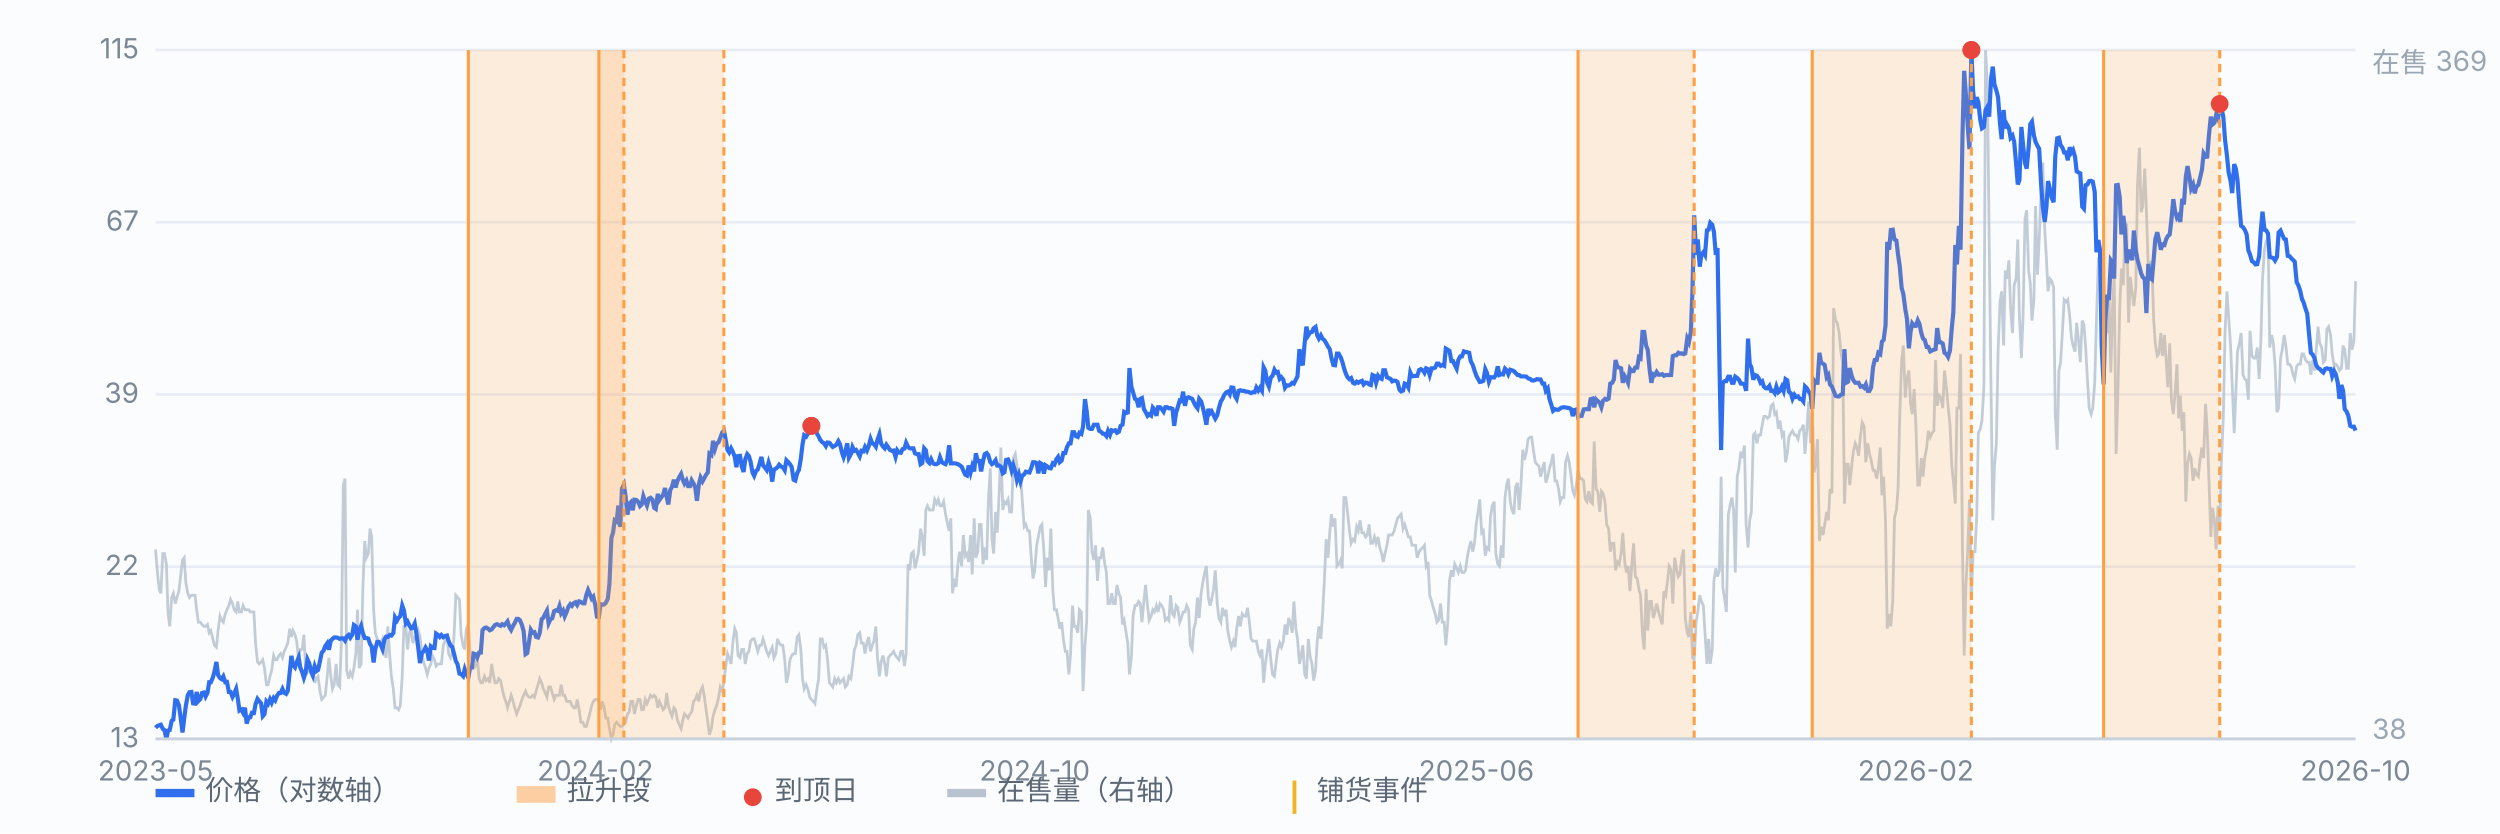
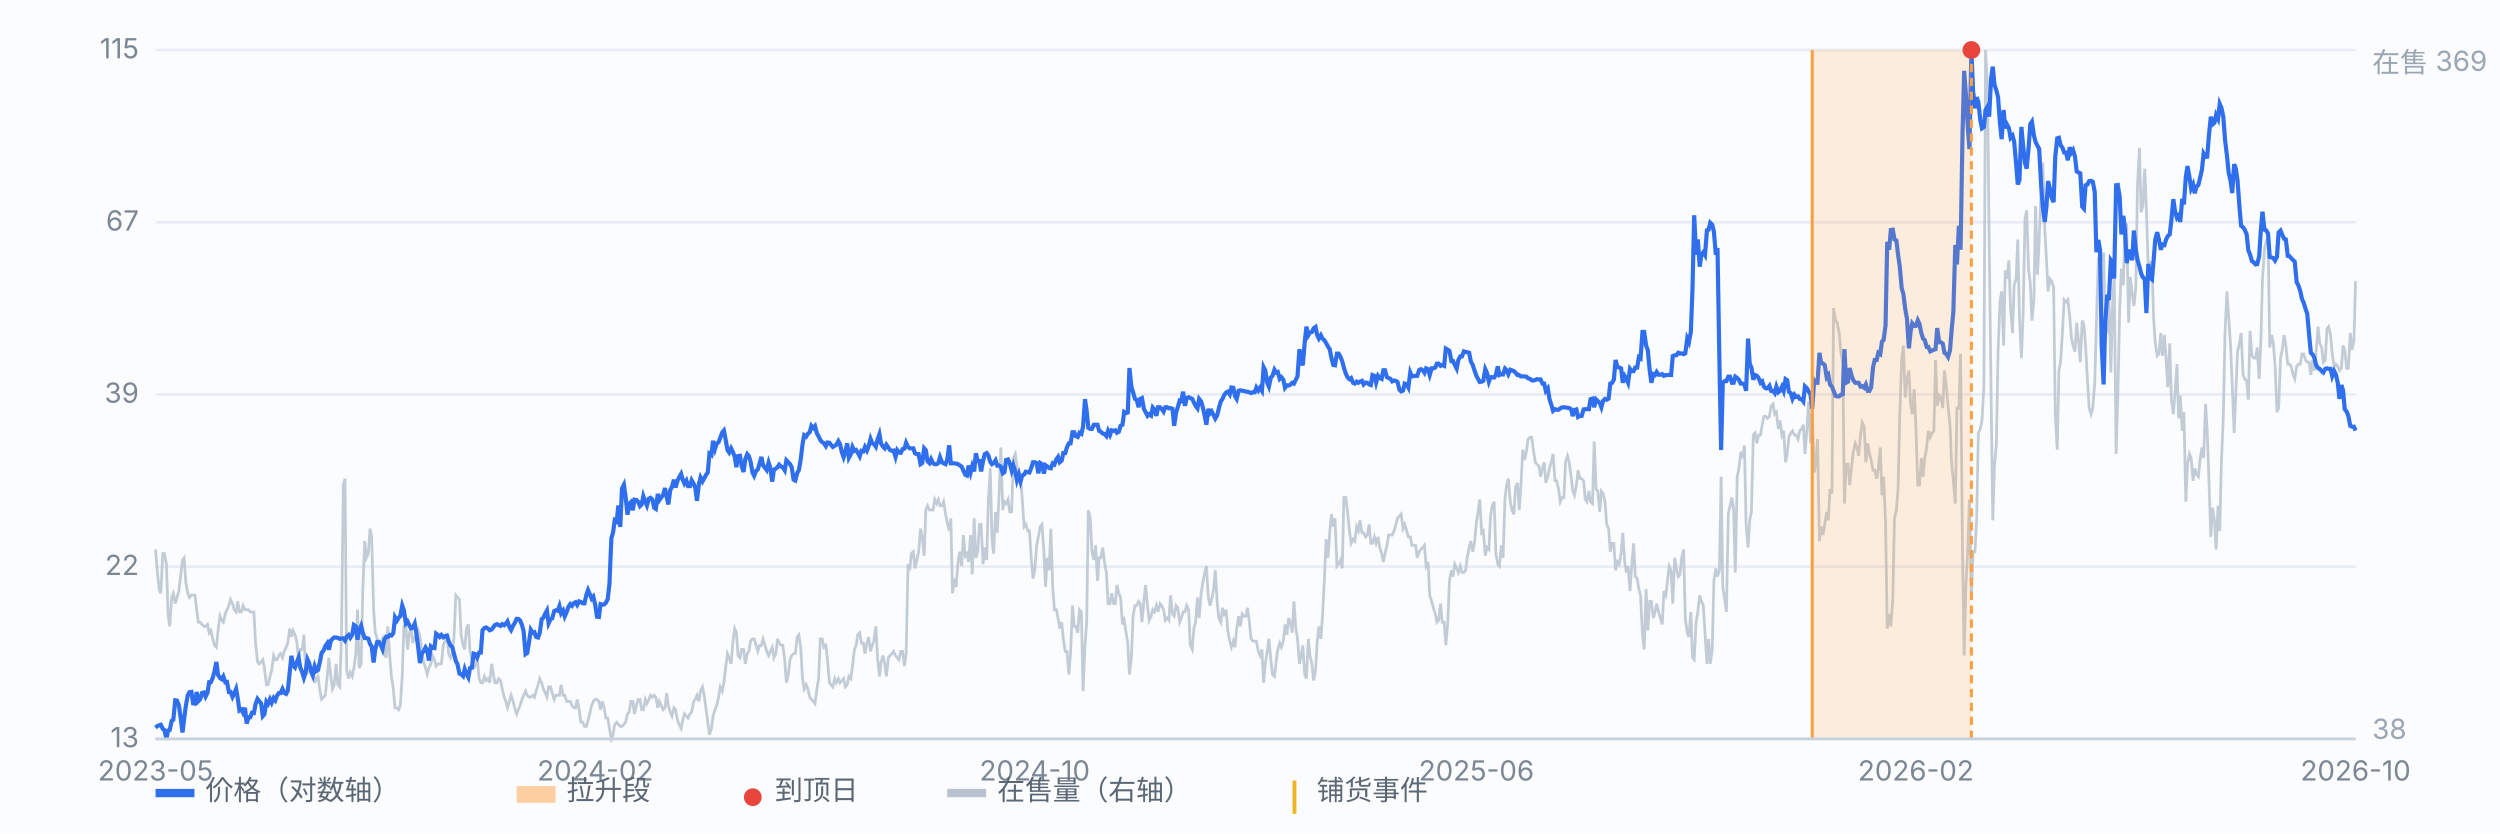
<svg xmlns="http://www.w3.org/2000/svg" viewBox="0 0 900 300" preserveAspectRatio="xMidYMid meet" style="width:100%;max-width:900px;height:auto;display:block" font-family="-apple-system,Segoe UI,Microsoft YaHei,sans-serif" font-size="10">
  <rect x="0" y="0" width="900" height="300" fill="#fbfcfe" />
  <line x1="56" y1="266.0" x2="848" y2="266.0" stroke="#e8edf5" stroke-width="1" />
  <text x="50" y="269.0" text-anchor="end" fill="#7b8794">13</text>
  <line x1="56" y1="204.0" x2="848" y2="204.0" stroke="#e8edf5" stroke-width="1" />
  <text x="50" y="207.0" text-anchor="end" fill="#7b8794">22</text>
  <line x1="56" y1="142.0" x2="848" y2="142.0" stroke="#e8edf5" stroke-width="1" />
  <text x="50" y="145.0" text-anchor="end" fill="#7b8794">39</text>
  <line x1="56" y1="80.0" x2="848" y2="80.0" stroke="#e8edf5" stroke-width="1" />
  <text x="50" y="83.0" text-anchor="end" fill="#7b8794">67</text>
  <line x1="56" y1="18.0" x2="848" y2="18.0" stroke="#e8edf5" stroke-width="1" />
  <text x="50" y="21.0" text-anchor="end" fill="#7b8794">115</text>
  <path d="M56.0 197.8 L56.6 205.3 L57.3 212.1 L57.9 213.6 L58.6 199.3 L59.2 199.3 L59.9 203.1 L60.5 221.0 L61.1 225.5 L61.8 215.1 L62.4 213.6 L63.1 217.3 L63.7 215.1 L64.4 212.8 L65.0 207.6 L65.7 201.6 L66.3 200.8 L66.9 209.8 L67.6 213.6 L68.2 215.1 L68.9 214.3 L69.5 214.3 L70.2 214.3 L70.8 219.5 L71.4 224.0 L72.1 224.0 L72.7 224.8 L73.4 225.5 L74.0 225.5 L74.7 224.8 L75.3 227.8 L75.9 227.0 L76.6 230.0 L77.2 232.3 L77.9 233.0 L78.5 227.0 L79.2 221.8 L79.8 223.3 L80.4 224.0 L81.1 221.0 L81.7 219.5 L82.4 218.0 L83.0 215.8 L83.7 217.3 L84.3 219.5 L85.0 220.3 L85.6 216.5 L86.2 220.3 L86.9 220.3 L87.5 218.0 L88.2 219.5 L88.8 219.5 L89.5 219.5 L90.1 220.3 L90.7 220.3 L91.4 220.3 L92.0 231.5 L92.7 238.3 L93.3 239.0 L94.0 238.3 L94.6 237.5 L95.2 240.5 L95.9 246.5 L96.5 246.5 L97.2 243.5 L97.8 241.3 L98.5 236.0 L99.1 237.5 L99.7 237.5 L100.4 236.0 L101.0 235.3 L101.7 236.8 L102.3 234.5 L103.0 233.0 L103.6 231.5 L104.3 226.3 L104.9 229.3 L105.5 227.0 L106.2 228.5 L106.8 230.8 L107.5 237.5 L108.1 233.8 L108.8 233.8 L109.4 228.5 L110.0 240.5 L110.7 242.0 L111.3 240.5 L112.0 239.8 L112.6 239.8 L113.3 245.8 L113.9 244.3 L114.5 243.5 L115.2 248.8 L115.8 251.8 L116.5 251.0 L117.1 250.3 L117.8 243.5 L118.4 236.8 L119.1 243.5 L119.7 248.0 L120.3 246.5 L121.0 239.0 L121.6 246.5 L122.3 247.3 L122.9 230.8 L123.6 174.6 L124.2 172.3 L124.8 241.3 L125.5 244.3 L126.1 242.0 L126.8 243.5 L127.4 240.5 L128.1 235.3 L128.7 219.5 L129.3 240.5 L130.0 239.0 L130.6 212.8 L131.3 194.8 L131.9 200.8 L132.6 199.3 L133.2 190.3 L133.8 193.3 L134.5 219.5 L135.1 227.8 L135.8 230.0 L136.4 231.5 L137.1 231.5 L137.7 230.0 L138.4 234.5 L139.0 236.8 L139.6 225.5 L140.3 236.0 L140.9 243.5 L141.6 248.0 L142.2 254.8 L142.9 254.8 L143.5 255.5 L144.1 254.0 L144.8 243.5 L145.4 225.5 L146.1 225.5 L146.7 233.8 L147.4 227.8 L148.0 226.3 L148.6 231.5 L149.3 229.3 L149.9 229.3 L150.6 227.0 L151.2 229.3 L151.9 235.3 L152.5 238.3 L153.2 240.5 L153.8 242.8 L154.4 240.5 L155.1 239.0 L155.7 236.0 L156.4 237.5 L157.0 239.8 L157.7 239.0 L158.3 239.0 L158.9 239.0 L159.6 232.3 L160.2 230.8 L160.9 228.5 L161.5 235.3 L162.2 236.8 L162.8 235.3 L163.4 230.0 L164.1 214.3 L164.7 215.1 L165.4 215.8 L166.0 228.5 L166.7 232.3 L167.3 233.8 L167.9 226.3 L168.6 224.8 L169.2 234.5 L169.9 237.5 L170.5 240.5 L171.2 239.8 L171.8 236.8 L172.5 244.3 L173.1 245.8 L173.7 245.8 L174.4 243.5 L175.0 245.0 L175.7 244.3 L176.3 245.8 L177.0 239.0 L177.6 242.8 L178.2 245.8 L178.9 245.8 L179.5 244.3 L180.2 245.0 L180.8 248.0 L181.5 251.0 L182.1 252.5 L182.7 254.8 L183.4 252.5 L184.0 250.3 L184.7 252.5 L185.3 254.8 L186.0 257.0 L186.6 255.5 L187.2 254.0 L187.9 251.8 L188.5 250.3 L189.2 248.8 L189.8 250.3 L190.5 251.0 L191.1 251.0 L191.8 250.3 L192.4 251.0 L193.0 248.8 L193.7 246.5 L194.3 244.3 L195.0 245.8 L195.6 248.0 L196.3 249.5 L196.9 251.0 L197.5 247.3 L198.2 247.3 L198.8 249.5 L199.5 251.8 L200.1 250.3 L200.8 250.3 L201.4 250.3 L202.0 246.5 L202.7 250.3 L203.3 250.3 L204.0 252.5 L204.6 252.5 L205.3 252.5 L205.9 254.0 L206.6 254.8 L207.2 254.8 L207.8 251.8 L208.5 255.5 L209.1 260.0 L209.8 260.0 L210.4 261.5 L211.1 261.5 L211.7 259.3 L212.3 257.0 L213.0 254.0 L213.6 252.5 L214.3 251.8 L214.9 251.8 L215.6 252.5 L216.2 255.5 L216.8 252.5 L217.5 254.8 L218.1 258.5 L218.8 258.5 L219.4 262.3 L220.1 266.0 L220.7 264.5 L221.3 260.8 L222.0 260.0 L222.6 260.8 L223.3 261.5 L223.9 261.5 L224.6 260.8 L225.2 260.0 L225.9 257.0 L226.5 256.3 L227.1 252.5 L227.8 252.5 L228.4 257.0 L229.1 254.0 L229.7 251.8 L230.4 251.8 L231.0 255.5 L231.6 255.5 L232.3 251.8 L232.9 253.3 L233.6 251.8 L234.2 250.3 L234.9 251.0 L235.5 250.3 L236.1 251.0 L236.8 254.8 L237.4 252.5 L238.1 254.0 L238.7 255.5 L239.4 254.8 L240.0 249.5 L240.6 254.0 L241.3 256.3 L241.9 257.8 L242.6 254.8 L243.2 255.5 L243.9 259.3 L244.5 260.8 L245.2 262.3 L245.8 259.3 L246.4 257.0 L247.1 257.8 L247.7 258.5 L248.4 257.0 L249.0 256.3 L249.7 252.5 L250.3 251.8 L250.9 250.3 L251.6 252.5 L252.2 248.8 L252.9 247.3 L253.5 250.3 L254.2 255.5 L254.8 260.0 L255.4 264.5 L256.1 262.3 L256.7 257.8 L257.4 255.5 L258.0 254.0 L258.7 251.0 L259.3 247.3 L260.0 248.8 L260.6 245.8 L261.2 240.5 L261.9 235.3 L262.5 236.8 L263.2 239.0 L263.8 231.5 L264.5 226.3 L265.1 227.8 L265.7 236.0 L266.4 236.8 L267.0 233.8 L267.7 233.8 L268.3 239.0 L269.0 235.3 L269.6 234.5 L270.2 230.8 L270.9 230.0 L271.5 230.0 L272.2 232.3 L272.8 234.5 L273.5 232.3 L274.1 232.3 L274.7 230.0 L275.4 232.3 L276.0 234.5 L276.7 236.0 L277.3 234.5 L278.0 233.0 L278.6 236.8 L279.3 235.3 L279.9 230.0 L280.5 231.5 L281.2 232.3 L281.8 232.3 L282.5 237.5 L283.1 245.8 L283.8 242.8 L284.4 237.5 L285.0 236.0 L285.7 235.3 L286.3 235.3 L287.0 229.3 L287.6 228.5 L288.3 233.8 L288.9 244.3 L289.5 248.0 L290.2 246.5 L290.8 248.0 L291.5 251.0 L292.1 251.8 L292.8 252.5 L293.4 253.3 L294.1 248.0 L294.7 244.3 L295.3 230.0 L296.0 230.0 L296.6 233.0 L297.3 232.3 L297.9 237.5 L298.6 245.8 L299.2 246.5 L299.8 247.3 L300.5 244.3 L301.1 245.8 L301.8 244.3 L302.4 245.8 L303.1 245.0 L303.7 244.3 L304.3 247.3 L305.0 246.5 L305.6 243.5 L306.3 244.3 L306.9 239.8 L307.6 233.8 L308.2 232.3 L308.8 228.5 L309.5 227.8 L310.1 231.5 L310.8 231.5 L311.4 235.3 L312.1 231.5 L312.7 229.3 L313.4 234.5 L314.0 232.3 L314.6 230.8 L315.3 225.5 L315.9 236.8 L316.6 243.5 L317.2 238.3 L317.9 236.0 L318.5 239.0 L319.1 243.5 L319.8 236.8 L320.4 236.0 L321.1 235.3 L321.7 234.5 L322.4 236.0 L323.0 236.8 L323.6 237.5 L324.3 234.5 L324.9 234.5 L325.6 239.8 L326.2 235.3 L326.9 203.1 L327.5 205.3 L328.1 199.3 L328.8 198.6 L329.4 204.6 L330.1 201.6 L330.7 198.6 L331.4 190.3 L332.0 193.3 L332.7 200.1 L333.3 183.6 L333.9 182.1 L334.6 183.6 L335.2 183.6 L335.9 183.6 L336.5 179.8 L337.2 181.3 L337.8 179.8 L338.4 182.1 L339.1 182.1 L339.7 180.6 L340.4 185.1 L341.0 188.1 L341.7 191.1 L342.3 186.6 L342.9 213.6 L343.6 208.3 L344.2 211.3 L344.9 202.3 L345.5 198.6 L346.2 203.8 L346.8 192.6 L347.5 200.1 L348.1 199.3 L348.7 202.3 L349.4 192.6 L350.0 206.8 L350.7 186.6 L351.3 200.8 L352.0 198.6 L352.6 188.8 L353.2 188.8 L353.9 203.1 L354.5 197.1 L355.2 201.6 L355.8 180.6 L356.5 168.6 L357.1 194.1 L357.7 199.3 L358.4 184.3 L359.0 191.8 L359.7 177.6 L360.3 161.1 L361.0 183.6 L361.6 180.6 L362.2 181.3 L362.9 179.8 L363.5 184.3 L364.2 184.3 L364.8 164.9 L365.5 163.4 L366.1 167.8 L366.8 173.1 L367.4 170.8 L368.0 179.8 L368.7 189.6 L369.3 188.8 L370.0 191.1 L370.6 191.1 L371.3 201.6 L371.9 208.3 L372.5 205.3 L373.2 196.3 L373.8 193.3 L374.5 189.6 L375.1 188.8 L375.8 198.6 L376.4 211.3 L377.0 200.8 L377.7 205.3 L378.3 190.3 L379.0 212.1 L379.6 219.5 L380.3 219.5 L380.9 222.5 L381.5 226.3 L382.2 224.0 L382.8 230.0 L383.5 234.5 L384.1 234.5 L384.8 242.8 L385.4 235.3 L386.1 218.0 L386.7 225.5 L387.3 225.5 L388.0 227.8 L388.6 219.5 L389.3 220.3 L389.9 248.8 L390.6 232.3 L391.2 224.0 L391.8 183.6 L392.5 186.6 L393.1 198.6 L393.8 201.6 L394.4 196.3 L395.1 209.1 L395.7 200.8 L396.3 200.8 L397.0 197.1 L397.6 202.3 L398.3 206.1 L398.9 217.3 L399.6 217.3 L400.2 213.6 L400.9 217.3 L401.5 217.3 L402.1 210.6 L402.8 213.6 L403.4 215.1 L404.1 224.8 L404.7 223.3 L405.4 227.8 L406.0 231.5 L406.6 242.8 L407.3 236.8 L407.9 221.8 L408.6 218.0 L409.2 218.0 L409.9 216.5 L410.5 217.3 L411.1 224.0 L411.8 216.5 L412.4 210.6 L413.1 218.0 L413.7 223.3 L414.4 221.8 L415.0 219.5 L415.6 220.3 L416.3 218.0 L416.9 220.3 L417.6 217.3 L418.2 218.0 L418.9 219.5 L419.5 223.3 L420.2 222.5 L420.8 223.3 L421.4 214.3 L422.1 221.0 L422.7 221.8 L423.4 218.0 L424.0 218.8 L424.7 224.0 L425.3 222.5 L425.9 220.3 L426.6 220.3 L427.2 218.0 L427.9 219.5 L428.5 232.3 L429.2 233.8 L429.8 226.3 L430.4 224.0 L431.1 215.1 L431.7 222.5 L432.4 213.6 L433.0 209.8 L433.7 206.1 L434.3 203.8 L435.0 215.1 L435.6 218.0 L436.2 215.8 L436.9 212.1 L437.5 205.3 L438.2 217.3 L438.8 222.5 L439.5 224.0 L440.1 218.8 L440.7 221.8 L441.4 219.5 L442.0 227.0 L442.7 230.8 L443.3 233.0 L444.0 230.8 L444.6 233.0 L445.2 226.3 L445.9 221.8 L446.5 225.5 L447.2 221.0 L447.8 221.8 L448.5 221.8 L449.1 218.8 L449.7 223.3 L450.4 230.0 L451.0 230.8 L451.7 230.8 L452.3 230.8 L453.0 234.5 L453.6 236.0 L454.3 233.8 L454.9 245.8 L455.5 239.0 L456.2 234.5 L456.8 230.0 L457.5 237.5 L458.1 242.8 L458.8 243.5 L459.4 238.3 L460.0 233.8 L460.7 231.5 L461.3 233.0 L462.0 230.8 L462.6 224.8 L463.3 228.5 L463.9 222.5 L464.5 224.0 L465.2 227.8 L465.8 216.5 L466.5 226.3 L467.1 230.0 L467.8 239.0 L468.4 236.0 L469.0 232.3 L469.7 242.8 L470.3 244.3 L471.0 230.0 L471.6 236.0 L472.3 239.0 L472.9 245.0 L473.6 241.3 L474.2 230.8 L474.8 225.5 L475.5 230.0 L476.1 221.8 L476.8 208.3 L477.4 194.1 L478.1 200.8 L478.7 191.8 L479.3 185.1 L480.0 189.6 L480.6 186.6 L481.3 203.8 L481.9 203.1 L482.6 201.6 L483.2 204.6 L483.8 179.1 L484.5 179.1 L485.1 184.3 L485.8 191.1 L486.4 195.6 L487.1 194.1 L487.7 194.8 L488.4 189.6 L489.0 191.1 L489.6 187.3 L490.3 191.8 L490.9 191.8 L491.6 193.3 L492.2 192.6 L492.9 188.8 L493.5 195.6 L494.1 195.6 L494.8 193.3 L495.4 195.6 L496.1 193.3 L496.7 197.1 L497.4 199.3 L498.0 202.3 L498.6 199.3 L499.3 196.3 L499.9 192.6 L500.6 192.6 L501.2 192.6 L501.9 191.1 L502.5 188.8 L503.1 186.6 L503.8 185.8 L504.4 185.1 L505.1 190.3 L505.7 188.8 L506.4 191.1 L507.0 193.3 L507.7 193.3 L508.3 196.3 L508.9 196.3 L509.6 196.3 L510.2 200.8 L510.9 198.6 L511.5 197.8 L512.2 197.1 L512.8 196.3 L513.4 203.8 L514.1 202.3 L514.7 214.3 L515.4 216.5 L516.0 218.8 L516.7 221.0 L517.3 224.0 L517.9 223.3 L518.6 217.3 L519.2 224.0 L519.9 224.0 L520.5 232.3 L521.2 224.0 L521.8 209.1 L522.5 205.3 L523.1 207.6 L523.7 203.1 L524.4 204.6 L525.0 206.1 L525.7 203.8 L526.3 206.1 L527.0 206.1 L527.6 205.3 L528.2 200.8 L528.9 197.1 L529.5 194.8 L530.2 198.6 L530.8 195.6 L531.5 188.1 L532.1 184.3 L532.7 179.8 L533.4 191.8 L534.0 191.1 L534.7 200.1 L535.3 197.1 L536.0 197.8 L536.6 185.8 L537.2 182.1 L537.9 180.6 L538.5 199.3 L539.2 203.1 L539.8 203.8 L540.5 196.3 L541.1 200.8 L541.8 179.1 L542.4 174.6 L543.0 172.3 L543.7 180.6 L544.3 183.6 L545.0 185.1 L545.6 175.3 L546.3 173.8 L546.9 183.6 L547.5 175.3 L548.2 161.9 L548.8 165.6 L549.5 162.6 L550.1 158.1 L550.8 157.4 L551.4 157.4 L552.0 161.9 L552.7 166.4 L553.3 167.1 L554.0 167.8 L554.6 171.6 L555.3 168.6 L555.9 166.4 L556.5 173.8 L557.2 171.6 L557.8 168.6 L558.5 166.4 L559.1 163.4 L559.8 173.1 L560.4 173.1 L561.1 176.1 L561.7 180.6 L562.3 179.1 L563.0 179.1 L563.6 166.4 L564.3 164.1 L564.9 166.4 L565.6 171.6 L566.2 176.8 L566.8 178.3 L567.5 174.6 L568.1 169.3 L568.8 172.3 L569.4 172.3 L570.1 173.1 L570.7 179.8 L571.3 180.6 L572.0 176.8 L572.6 180.6 L573.3 181.3 L573.9 158.9 L574.6 176.1 L575.2 176.8 L575.9 184.3 L576.5 176.8 L577.1 177.6 L577.8 180.6 L578.4 188.8 L579.1 190.3 L579.7 198.6 L580.4 195.6 L581.0 195.6 L581.6 205.3 L582.3 202.3 L582.9 203.1 L583.6 199.3 L584.2 191.8 L584.9 202.3 L585.5 206.1 L586.1 203.8 L586.8 212.8 L587.4 203.8 L588.1 195.6 L588.7 207.6 L589.4 208.3 L590.0 212.1 L590.6 214.3 L591.3 228.5 L591.9 233.8 L592.6 212.1 L593.2 227.0 L593.9 216.5 L594.5 216.5 L595.2 222.5 L595.8 220.3 L596.4 217.3 L597.1 220.3 L597.7 222.5 L598.4 224.8 L599.0 212.8 L599.7 214.3 L600.3 209.1 L600.9 203.8 L601.6 205.3 L602.2 217.3 L602.9 200.8 L603.5 204.6 L604.2 207.6 L604.8 206.8 L605.4 200.8 L606.1 197.8 L606.7 222.5 L607.4 227.8 L608.0 229.3 L608.7 220.3 L609.3 236.8 L609.9 237.5 L610.6 224.0 L611.2 220.3 L611.9 214.3 L612.5 216.5 L613.2 218.0 L613.8 227.8 L614.5 239.0 L615.1 230.0 L615.7 239.0 L616.4 233.8 L617.0 209.1 L617.7 204.6 L618.3 207.6 L619.0 205.3 L619.6 171.6 L620.2 211.3 L620.9 215.8 L621.5 220.3 L622.2 185.1 L622.8 182.1 L623.5 179.1 L624.1 183.6 L624.7 206.1 L625.4 171.6 L626.0 168.6 L626.7 162.6 L627.3 164.9 L628.0 160.4 L628.6 188.8 L629.3 197.1 L629.9 187.3 L630.5 184.3 L631.2 156.6 L631.8 155.9 L632.5 159.6 L633.1 156.6 L633.8 156.6 L634.4 152.9 L635.0 149.9 L635.7 149.9 L636.3 150.6 L637.0 149.9 L637.6 146.1 L638.3 145.4 L638.9 149.1 L639.5 148.4 L640.2 154.4 L640.8 151.4 L641.5 156.6 L642.1 155.1 L642.8 166.4 L643.4 163.4 L644.0 157.4 L644.7 155.9 L645.3 155.1 L646.0 156.6 L646.6 156.6 L647.3 158.1 L647.9 155.1 L648.6 154.4 L649.2 152.9 L649.8 163.4 L650.5 154.4 L651.1 144.6 L651.8 159.6 L652.4 148.4 L653.1 170.1 L653.7 166.4 L654.3 158.1 L655.0 194.8 L655.6 189.6 L656.3 192.6 L656.9 188.8 L657.6 184.3 L658.2 187.3 L658.8 176.1 L659.5 177.6 L660.1 110.9 L660.8 115.4 L661.4 116.2 L662.1 119.9 L662.7 126.6 L663.4 131.1 L664.0 181.3 L664.6 167.1 L665.3 167.1 L665.9 174.6 L666.6 167.8 L667.2 162.6 L667.9 159.6 L668.5 161.1 L669.1 164.1 L669.8 156.6 L670.4 152.1 L671.1 153.6 L671.7 166.4 L672.4 159.6 L673.0 163.4 L673.6 165.6 L674.3 169.3 L674.9 169.3 L675.6 172.3 L676.2 168.6 L676.9 161.1 L677.5 178.3 L678.1 171.6 L678.8 188.1 L679.4 226.3 L680.1 221.0 L680.7 225.5 L681.4 215.8 L682.0 186.6 L682.7 183.6 L683.3 176.1 L683.9 149.9 L684.6 129.6 L685.2 124.4 L685.9 143.1 L686.5 136.4 L687.2 133.4 L687.8 145.4 L688.4 149.1 L689.1 140.1 L689.7 152.9 L690.4 174.6 L691.0 174.6 L691.7 164.9 L692.3 171.6 L692.9 164.9 L693.6 161.1 L694.2 155.1 L694.9 157.4 L695.5 155.9 L696.2 155.1 L696.8 129.6 L697.4 146.1 L698.1 142.4 L698.7 143.1 L699.4 146.9 L700.0 133.4 L700.7 139.4 L701.3 146.1 L702.0 152.9 L702.6 167.1 L703.2 173.1 L703.9 181.3 L704.5 146.9 L705.2 146.9 L705.8 127.4 L706.5 198.6 L707.1 236.0 L707.7 211.3 L708.4 197.8 L709.0 179.8 L709.7 215.8 L710.3 198.6 L711.0 198.6 L711.6 186.6 L712.2 155.9 L712.9 154.4 L713.5 151.4 L714.2 139.4 L714.8 18.0 L715.5 31.5 L716.1 86.2 L716.8 142.4 L717.4 187.3 L718.0 167.8 L718.7 159.6 L719.3 126.6 L720.0 108.7 L720.6 104.9 L721.3 124.4 L721.9 97.4 L722.5 100.4 L723.2 93.7 L723.8 110.9 L724.5 119.9 L725.1 102.7 L725.8 100.4 L726.4 86.2 L727.0 113.9 L727.7 128.9 L728.3 113.9 L729.0 78.7 L729.6 75.7 L730.3 97.4 L730.9 101.9 L731.5 115.4 L732.2 107.9 L732.8 74.2 L733.5 98.9 L734.1 86.2 L734.8 68.2 L735.4 58.5 L736.1 82.4 L736.7 92.9 L737.3 104.9 L738.0 100.4 L738.6 101.2 L739.3 103.4 L739.9 149.1 L740.6 161.9 L741.2 133.4 L741.8 130.4 L742.5 119.1 L743.1 107.9 L743.8 108.7 L744.4 107.9 L745.1 113.9 L745.7 121.4 L746.3 124.4 L747.0 126.6 L747.6 116.2 L748.3 122.9 L748.9 130.4 L749.6 115.4 L750.2 116.9 L750.8 124.4 L751.5 137.1 L752.1 146.9 L752.8 149.1 L753.4 146.9 L754.1 137.9 L754.7 116.2 L755.4 93.7 L756.0 94.4 L756.6 91.4 L757.3 91.4 L757.9 118.4 L758.6 119.1 L759.2 104.9 L759.9 134.1 L760.5 110.9 L761.1 98.9 L761.8 163.4 L762.4 143.1 L763.1 110.9 L763.7 96.7 L764.4 102.7 L765.0 80.2 L765.6 80.9 L766.3 116.2 L766.9 99.7 L767.6 105.7 L768.2 110.2 L768.9 103.4 L769.5 66.7 L770.2 53.2 L770.8 76.4 L771.4 74.2 L772.1 60.7 L772.7 75.7 L773.4 97.4 L774.0 94.4 L774.7 94.4 L775.3 114.7 L775.9 123.6 L776.6 128.1 L777.2 127.4 L777.9 119.9 L778.5 128.1 L779.2 120.6 L779.8 129.6 L780.4 139.4 L781.1 123.6 L781.7 143.9 L782.4 149.1 L783.0 141.6 L783.7 131.1 L784.3 150.6 L784.9 142.4 L785.6 155.1 L786.2 148.4 L786.9 180.6 L787.5 167.1 L788.2 163.4 L788.8 164.9 L789.5 173.1 L790.1 168.6 L790.7 170.8 L791.4 171.6 L792.0 165.6 L792.7 161.1 L793.3 164.9 L794.0 145.4 L794.6 155.1 L795.2 172.3 L795.9 193.3 L796.5 182.8 L797.2 187.3 L797.8 197.8 L798.5 182.1 L799.1 191.1 L799.7 166.4 L800.4 149.9 L801.0 119.9 L801.7 104.9 L802.3 113.9 L803.0 124.4 L803.6 138.6 L804.3 155.9 L804.9 141.6 L805.5 126.6 L806.2 123.6 L806.8 119.9 L807.5 134.9 L808.1 136.4 L808.8 137.1 L809.4 143.9 L810.0 119.1 L810.7 128.1 L811.3 128.9 L812.0 128.9 L812.6 125.1 L813.3 136.4 L813.9 122.9 L814.5 100.4 L815.2 89.9 L815.8 86.9 L816.5 85.4 L817.1 125.1 L817.8 120.6 L818.4 123.6 L819.0 131.1 L819.7 148.4 L820.3 146.9 L821.0 128.9 L821.6 125.9 L822.3 120.6 L822.9 124.4 L823.6 131.1 L824.2 131.1 L824.8 131.9 L825.5 134.9 L826.1 136.4 L826.8 131.9 L827.4 131.1 L828.1 131.1 L828.7 127.4 L829.3 127.4 L830.0 129.6 L830.6 130.4 L831.3 130.4 L831.9 134.9 L832.6 129.6 L833.2 133.4 L833.8 126.6 L834.5 117.6 L835.1 123.6 L835.8 125.1 L836.4 130.4 L837.1 129.6 L837.7 118.4 L838.3 117.6 L839.0 120.6 L839.6 127.4 L840.3 131.9 L840.9 131.1 L841.6 131.9 L842.2 133.4 L842.9 132.6 L843.5 124.4 L844.1 125.9 L844.8 132.6 L845.4 132.6 L846.1 119.9 L846.7 125.9 L847.4 122.9 L848.0 101.2" fill="none" stroke="#b9c3cf" stroke-width="1" opacity="0.85" />
  <text x="854" y="26" fill="#9aa6b2">在售 369</text>
  <text x="854" y="266" fill="#9aa6b2">38</text>
  <path d="M56.0 262.0 L56.6 261.4 L57.3 261.1 L57.9 260.9 L58.6 262.4 L59.2 262.8 L59.9 266.0 L60.5 263.0 L61.1 262.8 L61.8 259.5 L62.4 259.1 L63.1 252.1 L63.7 252.2 L64.4 253.9 L65.0 258.1 L65.7 263.7 L66.3 258.7 L66.9 254.1 L67.6 250.3 L68.2 249.2 L68.9 249.1 L69.5 253.2 L70.2 253.3 L70.8 249.1 L71.4 252.4 L72.1 251.7 L72.7 249.5 L73.4 249.3 L74.0 250.8 L74.7 249.4 L75.3 245.6 L75.9 245.6 L76.6 244.0 L77.2 241.8 L77.9 238.3 L78.5 243.0 L79.2 244.1 L79.8 244.5 L80.4 243.5 L81.1 245.6 L81.7 245.5 L82.4 249.1 L83.0 249.1 L83.7 250.9 L84.3 249.7 L85.0 248.0 L85.6 251.5 L86.2 255.8 L86.9 255.4 L87.5 256.6 L88.2 254.8 L88.8 260.5 L89.5 258.2 L90.1 258.2 L90.7 256.6 L91.4 256.7 L92.0 253.5 L92.7 251.6 L93.3 252.4 L94.0 253.2 L94.6 257.8 L95.2 257.1 L95.9 252.6 L96.5 253.4 L97.2 251.7 L97.8 253.0 L98.5 251.3 L99.1 252.1 L99.7 250.5 L100.4 249.5 L101.0 249.5 L101.7 248.0 L102.3 249.4 L103.0 249.8 L103.6 248.7 L104.3 242.0 L104.9 236.1 L105.5 239.5 L106.2 240.3 L106.8 238.5 L107.5 236.7 L108.1 240.3 L108.8 242.0 L109.4 244.0 L110.0 242.1 L110.7 237.4 L111.3 238.7 L112.0 241.8 L112.6 243.2 L113.3 239.9 L113.9 241.6 L114.5 241.2 L115.2 238.0 L115.8 235.0 L116.5 234.2 L117.1 232.6 L117.8 231.6 L118.4 233.9 L119.1 230.6 L119.7 230.0 L120.3 229.5 L121.0 229.5 L121.6 229.6 L122.3 230.0 L122.9 229.8 L123.6 229.8 L124.2 230.6 L124.8 229.2 L125.5 228.6 L126.1 229.6 L126.8 228.5 L127.4 225.0 L128.1 225.5 L128.7 230.3 L129.3 226.9 L130.0 225.3 L130.6 227.8 L131.3 229.7 L131.9 229.7 L132.6 229.9 L133.2 231.8 L133.8 232.7 L134.5 238.5 L135.1 233.7 L135.8 231.1 L136.4 231.1 L137.1 232.2 L137.7 233.7 L138.4 230.2 L139.0 229.2 L139.6 229.3 L140.3 228.6 L140.9 228.8 L141.6 227.9 L142.2 222.2 L142.9 223.4 L143.5 222.4 L144.1 221.8 L144.8 218.0 L145.4 219.7 L146.1 224.4 L146.7 223.7 L147.4 225.2 L148.0 226.2 L148.6 226.0 L149.3 224.5 L149.9 228.1 L150.6 233.5 L151.2 238.7 L151.9 235.0 L152.5 234.5 L153.2 233.1 L153.8 234.1 L154.4 237.8 L155.1 232.7 L155.7 233.2 L156.4 233.3 L157.0 228.1 L157.7 228.6 L158.3 229.3 L158.9 228.6 L159.6 229.4 L160.2 229.0 L160.9 228.8 L161.5 230.8 L162.2 232.4 L162.8 232.9 L163.4 235.2 L164.1 238.0 L164.7 239.1 L165.4 242.5 L166.0 242.7 L166.7 243.4 L167.3 240.9 L167.9 242.6 L168.6 243.9 L169.2 240.5 L169.9 240.3 L170.5 235.3 L171.2 235.5 L171.8 236.7 L172.5 234.9 L173.1 234.9 L173.7 226.9 L174.4 226.1 L175.0 225.9 L175.7 226.3 L176.3 226.9 L177.0 226.6 L177.6 225.8 L178.2 225.0 L178.9 224.7 L179.5 225.0 L180.2 225.3 L180.8 224.7 L181.5 225.1 L182.1 224.5 L182.7 223.7 L183.4 225.8 L184.0 226.8 L184.7 225.3 L185.3 224.3 L186.0 222.8 L186.6 222.8 L187.2 223.3 L187.9 225.0 L188.5 227.2 L189.2 235.5 L189.8 235.1 L190.5 230.8 L191.1 226.7 L191.8 227.8 L192.4 227.6 L193.0 229.3 L193.7 229.5 L194.3 227.9 L195.0 222.9 L195.6 222.4 L196.3 220.9 L196.9 219.8 L197.5 224.4 L198.2 222.9 L198.8 222.6 L199.5 220.0 L200.1 219.7 L200.8 219.9 L201.4 218.2 L202.0 220.8 L202.7 219.8 L203.3 221.9 L204.0 220.3 L204.6 218.5 L205.3 217.5 L205.9 218.1 L206.6 217.1 L207.2 216.8 L207.8 217.8 L208.5 216.5 L209.1 216.7 L209.8 217.2 L210.4 217.2 L211.1 214.1 L211.7 212.4 L212.3 213.8 L213.0 215.5 L213.6 214.8 L214.3 217.8 L214.9 222.0 L215.6 222.1 L216.2 217.5 L216.8 217.7 L217.5 217.6 L218.1 217.0 L218.8 215.6 L219.4 210.2 L220.1 193.7 L220.7 191.7 L221.3 187.3 L222.0 187.8 L222.6 182.0 L223.3 189.7 L223.9 175.9 L224.6 174.5 L225.2 178.7 L225.9 185.3 L226.5 181.4 L227.1 180.8 L227.8 183.7 L228.4 179.9 L229.1 180.0 L229.7 180.6 L230.4 182.2 L231.0 181.6 L231.6 178.6 L232.3 180.6 L232.9 182.0 L233.6 179.5 L234.2 179.2 L234.9 179.9 L235.5 182.8 L236.1 183.2 L236.8 177.8 L237.4 180.0 L238.1 179.0 L238.7 178.2 L239.4 175.7 L240.0 178.9 L240.6 181.6 L241.3 176.4 L241.9 175.3 L242.6 172.7 L243.2 175.5 L243.9 173.1 L244.5 171.8 L245.2 170.6 L245.8 172.7 L246.4 174.1 L247.1 173.0 L247.7 175.0 L248.4 175.0 L249.0 172.9 L249.7 174.1 L250.3 175.6 L250.9 180.3 L251.6 174.3 L252.2 171.9 L252.9 173.3 L253.5 172.2 L254.2 170.9 L254.8 170.1 L255.4 163.3 L256.1 163.8 L256.7 158.7 L257.4 161.6 L258.0 159.7 L258.7 159.2 L259.3 157.6 L260.0 155.7 L260.6 155.0 L261.2 158.1 L261.9 162.0 L262.5 162.9 L263.2 161.4 L263.8 162.6 L264.5 164.4 L265.1 168.2 L265.7 164.2 L266.4 164.1 L267.0 167.8 L267.7 169.9 L268.3 165.3 L269.0 163.5 L269.6 164.2 L270.2 166.2 L270.9 170.1 L271.5 171.3 L272.2 169.5 L272.8 169.0 L273.5 166.7 L274.1 164.5 L274.7 167.5 L275.4 168.4 L276.0 169.2 L276.7 166.5 L277.3 168.4 L278.0 173.4 L278.6 169.1 L279.3 168.7 L279.9 168.2 L280.5 167.3 L281.2 168.0 L281.8 168.2 L282.5 169.3 L283.1 165.7 L283.8 166.4 L284.4 167.1 L285.0 168.1 L285.7 172.7 L286.3 173.0 L287.0 170.3 L287.6 169.2 L288.3 165.1 L288.9 160.0 L289.5 156.7 L290.2 157.2 L290.8 156.2 L291.5 155.6 L292.1 153.3 L292.8 154.1 L293.4 153.4 L294.1 156.1 L294.7 157.1 L295.3 158.4 L296.0 159.2 L296.6 159.5 L297.3 160.6 L297.9 159.3 L298.6 159.4 L299.2 160.2 L299.8 160.9 L300.5 160.5 L301.1 160.1 L301.8 158.8 L302.4 159.9 L303.1 162.9 L303.7 164.6 L304.3 162.7 L305.0 159.6 L305.6 164.8 L306.3 163.5 L306.9 160.9 L307.6 162.3 L308.2 162.0 L308.8 163.0 L309.5 164.3 L310.1 162.3 L310.8 162.5 L311.4 160.9 L312.1 162.2 L312.7 160.7 L313.4 158.0 L314.0 159.6 L314.6 159.8 L315.3 160.8 L315.9 158.3 L316.6 156.3 L317.2 159.7 L317.9 160.8 L318.5 161.4 L319.1 160.1 L319.8 161.1 L320.4 162.0 L321.1 162.3 L321.7 162.2 L322.4 164.5 L323.0 162.1 L323.6 162.9 L324.3 163.0 L324.9 161.7 L325.6 161.5 L326.2 159.4 L326.9 160.9 L327.5 161.4 L328.1 161.4 L328.8 161.4 L329.4 163.2 L330.1 163.5 L330.7 163.5 L331.4 167.1 L332.0 166.7 L332.7 161.4 L333.3 162.1 L333.9 166.0 L334.6 166.7 L335.2 165.3 L335.9 166.8 L336.5 167.1 L337.2 167.1 L337.8 166.7 L338.4 164.6 L339.1 166.4 L339.7 166.8 L340.4 167.1 L341.0 165.6 L341.7 160.3 L342.3 166.8 L342.9 166.8 L343.6 166.8 L344.2 166.9 L344.9 167.1 L345.5 167.5 L346.2 168.0 L346.8 169.4 L347.5 170.9 L348.1 171.2 L348.7 167.6 L349.4 170.2 L350.0 167.8 L350.7 169.7 L351.3 163.2 L352.0 166.0 L352.6 166.0 L353.2 169.7 L353.9 166.0 L354.5 163.5 L355.2 163.1 L355.8 163.9 L356.5 166.3 L357.1 167.1 L357.7 166.7 L358.4 165.7 L359.0 167.6 L359.7 167.6 L360.3 168.0 L361.0 170.4 L361.6 170.0 L362.2 165.6 L362.9 165.4 L363.5 166.7 L364.2 169.4 L364.8 167.5 L365.5 169.8 L366.1 172.9 L366.8 170.8 L367.4 173.3 L368.0 171.2 L368.7 170.8 L369.3 169.8 L370.0 170.0 L370.6 170.1 L371.3 168.3 L371.9 166.4 L372.5 166.4 L373.2 166.7 L373.8 170.4 L374.5 166.7 L375.1 167.1 L375.8 170.5 L376.4 167.5 L377.0 167.9 L377.7 168.5 L378.3 168.6 L379.0 166.8 L379.6 167.2 L380.3 165.3 L380.9 164.5 L381.5 166.4 L382.2 165.8 L382.8 163.1 L383.5 163.1 L384.1 161.0 L384.8 159.6 L385.4 159.6 L386.1 155.6 L386.7 155.6 L387.3 157.0 L388.0 157.3 L388.6 155.8 L389.3 156.2 L389.9 153.6 L390.6 143.7 L391.2 148.0 L391.8 154.0 L392.5 154.4 L393.1 154.4 L393.8 152.9 L394.4 152.9 L395.1 152.9 L395.7 155.1 L396.3 155.4 L397.0 156.1 L397.6 156.2 L398.3 157.0 L398.9 155.1 L399.6 156.6 L400.2 154.9 L400.9 155.1 L401.5 154.9 L402.1 155.8 L402.8 155.4 L403.4 153.3 L404.1 152.9 L404.7 148.3 L405.4 148.7 L406.0 148.5 L406.6 132.5 L407.3 139.2 L407.9 141.2 L408.6 143.6 L409.2 143.9 L409.9 146.6 L410.5 143.6 L411.1 143.3 L411.8 147.2 L412.4 148.3 L413.1 149.7 L413.7 149.1 L414.4 149.6 L415.0 146.7 L415.6 147.4 L416.3 149.7 L416.9 146.6 L417.6 146.6 L418.2 147.2 L418.9 148.2 L419.5 146.6 L420.2 146.6 L420.8 147.0 L421.4 146.9 L422.1 147.2 L422.7 153.3 L423.4 148.5 L424.0 146.6 L424.7 144.2 L425.3 144.4 L425.9 141.0 L426.6 146.1 L427.2 143.3 L427.9 143.0 L428.5 143.3 L429.2 143.6 L429.8 144.9 L430.4 146.1 L431.1 147.0 L431.7 143.6 L432.4 144.5 L433.0 146.6 L433.7 149.7 L434.3 152.9 L435.0 147.2 L435.6 148.8 L436.2 148.1 L436.9 149.5 L437.5 150.7 L438.2 149.5 L438.8 146.9 L439.5 144.5 L440.1 143.6 L440.7 142.2 L441.4 141.3 L442.0 141.0 L442.7 142.0 L443.3 139.5 L444.0 139.6 L444.6 142.6 L445.2 143.6 L445.9 140.7 L446.5 140.5 L447.2 140.7 L447.8 140.7 L448.5 141.0 L449.1 141.0 L449.7 141.2 L450.4 141.5 L451.0 141.2 L451.7 141.2 L452.3 139.5 L453.0 140.6 L453.6 139.6 L454.3 140.7 L454.9 132.2 L455.5 133.4 L456.2 137.8 L456.8 139.2 L457.5 135.9 L458.1 135.3 L458.8 133.1 L459.4 134.1 L460.0 133.9 L460.7 136.4 L461.3 135.8 L462.0 136.7 L462.6 139.6 L463.3 138.7 L463.9 138.8 L464.5 138.5 L465.2 137.8 L465.8 138.1 L466.5 136.7 L467.1 135.5 L467.8 125.7 L468.4 130.1 L469.0 131.5 L469.7 123.2 L470.3 117.6 L471.0 120.7 L471.6 119.7 L472.3 119.5 L472.9 118.2 L473.6 117.7 L474.2 120.7 L474.8 121.9 L475.5 120.7 L476.1 121.9 L476.8 122.5 L477.4 123.5 L478.1 124.8 L478.7 125.7 L479.3 128.8 L480.0 131.4 L480.6 131.5 L481.3 127.3 L481.9 127.3 L482.6 128.5 L483.2 130.1 L483.8 132.4 L484.5 134.5 L485.1 135.8 L485.8 136.5 L486.4 136.1 L487.1 137.8 L487.7 138.1 L488.4 137.4 L489.0 137.8 L489.6 137.4 L490.3 137.1 L490.9 138.4 L491.6 137.7 L492.2 137.8 L492.9 138.4 L493.5 138.6 L494.1 135.0 L494.8 135.3 L495.4 137.8 L496.1 135.3 L496.7 136.1 L497.4 136.4 L498.0 133.3 L498.6 133.3 L499.3 135.8 L499.9 136.1 L500.6 136.4 L501.2 137.3 L501.9 137.0 L502.5 137.1 L503.1 137.5 L503.8 140.3 L504.4 140.9 L505.1 140.6 L505.7 138.1 L506.4 138.4 L507.0 139.5 L507.7 134.1 L508.3 135.5 L508.9 135.4 L509.6 135.3 L510.2 135.3 L510.9 133.2 L511.5 132.9 L512.2 133.3 L512.8 134.2 L513.4 132.6 L514.1 132.9 L514.7 135.0 L515.4 132.6 L516.0 132.6 L516.7 132.3 L517.3 130.9 L517.9 130.9 L518.6 131.7 L519.2 131.4 L519.9 131.7 L520.5 125.5 L521.2 125.9 L521.8 126.3 L522.5 130.0 L523.1 130.0 L523.7 131.3 L524.4 132.7 L525.0 129.6 L525.7 128.3 L526.3 128.3 L527.0 126.5 L527.6 126.7 L528.2 126.8 L528.9 127.0 L529.5 130.1 L530.2 131.4 L530.8 133.3 L531.5 135.3 L532.1 136.4 L532.7 137.5 L533.4 137.4 L534.0 137.1 L534.7 132.9 L535.3 134.2 L536.0 137.4 L536.6 135.8 L537.2 135.8 L537.9 135.9 L538.5 135.0 L539.2 131.9 L539.8 135.0 L540.5 134.7 L541.1 134.8 L541.8 132.7 L542.4 133.3 L543.0 134.7 L543.7 133.1 L544.3 133.3 L545.0 133.6 L545.6 134.2 L546.3 135.0 L546.9 135.0 L547.5 135.5 L548.2 135.5 L548.8 135.5 L549.5 135.6 L550.1 136.2 L550.8 136.4 L551.4 136.9 L552.0 137.0 L552.7 136.8 L553.3 136.5 L554.0 136.6 L554.6 136.6 L555.3 138.1 L555.9 138.1 L556.5 140.7 L557.2 139.8 L557.8 143.6 L558.5 145.8 L559.1 147.9 L559.8 147.3 L560.4 147.5 L561.1 147.5 L561.7 147.0 L562.3 146.7 L563.0 146.6 L563.6 146.7 L564.3 146.8 L564.9 146.9 L565.6 147.3 L566.2 149.8 L566.8 147.6 L567.5 147.4 L568.1 150.1 L568.8 149.7 L569.4 149.7 L570.1 147.4 L570.7 147.3 L571.3 147.3 L572.0 147.3 L572.6 143.7 L573.3 143.5 L573.9 146.6 L574.6 143.8 L575.2 144.4 L575.9 145.0 L576.5 146.6 L577.1 144.3 L577.8 143.6 L578.4 143.9 L579.1 143.5 L579.7 138.1 L580.4 137.8 L581.0 136.6 L581.6 129.6 L582.3 132.2 L582.9 132.3 L583.6 132.6 L584.2 137.8 L584.9 135.4 L585.5 136.4 L586.1 137.8 L586.8 132.8 L587.4 133.6 L588.1 133.6 L588.7 132.3 L589.4 132.3 L590.0 128.6 L590.6 129.0 L591.3 119.5 L591.9 119.5 L592.6 124.4 L593.2 126.0 L593.9 133.4 L594.5 137.8 L595.2 134.7 L595.8 135.0 L596.4 133.9 L597.1 134.9 L597.7 134.9 L598.4 134.7 L599.0 135.3 L599.7 135.0 L600.3 135.0 L600.9 135.0 L601.6 135.0 L602.2 128.2 L602.9 127.9 L603.5 127.9 L604.2 127.0 L604.8 127.3 L605.4 127.2 L606.1 127.5 L606.7 127.2 L607.4 121.9 L608.0 123.2 L608.7 119.5 L609.3 104.0 L609.9 77.5 L610.6 91.7 L611.2 86.2 L611.9 96.0 L612.5 91.7 L613.2 90.8 L613.8 91.8 L614.5 82.9 L615.1 82.7 L615.7 80.2 L616.4 80.9 L617.0 83.4 L617.7 91.7 L618.3 89.3 L619.0 130.7 L619.6 162.0 L620.2 137.8 L620.9 137.2 L621.5 137.2 L622.2 135.6 L622.8 135.6 L623.5 137.8 L624.1 137.8 L624.7 135.6 L625.4 136.1 L626.0 136.7 L626.7 138.1 L627.3 138.1 L628.0 138.4 L628.6 140.7 L629.3 121.9 L629.9 131.0 L630.5 132.3 L631.2 136.7 L631.8 135.0 L632.5 135.3 L633.1 136.1 L633.8 137.8 L634.4 137.3 L635.0 139.2 L635.7 139.8 L636.3 139.8 L637.0 138.9 L637.6 140.7 L638.3 140.7 L638.9 141.5 L639.5 139.2 L640.2 141.2 L640.8 140.7 L641.5 139.2 L642.1 140.7 L642.8 136.5 L643.4 136.9 L644.0 141.0 L644.7 141.6 L645.3 143.6 L646.0 142.1 L646.6 142.9 L647.3 142.7 L647.9 143.6 L648.6 143.7 L649.2 144.5 L649.8 139.1 L650.5 139.8 L651.1 140.9 L651.8 142.1 L652.4 147.2 L653.1 137.0 L653.7 137.8 L654.3 137.8 L655.0 127.0 L655.6 130.6 L656.3 130.9 L656.9 131.4 L657.6 135.8 L658.2 135.0 L658.8 138.4 L659.5 139.2 L660.1 140.7 L660.8 142.5 L661.4 142.7 L662.1 142.7 L662.7 142.1 L663.4 141.9 L664.0 125.7 L664.6 137.8 L665.3 137.4 L665.9 132.5 L666.6 135.3 L667.2 136.9 L667.9 137.8 L668.5 137.8 L669.1 137.8 L669.8 139.2 L670.4 139.0 L671.1 139.6 L671.7 138.4 L672.4 140.7 L673.0 140.7 L673.6 139.5 L674.3 132.2 L674.9 129.6 L675.6 129.6 L676.2 127.0 L676.9 127.5 L677.5 123.0 L678.1 122.4 L678.8 117.1 L679.4 87.1 L680.1 89.9 L680.7 82.8 L681.4 82.7 L682.0 86.2 L682.7 86.6 L683.3 91.7 L683.9 95.8 L684.6 103.7 L685.2 105.8 L685.9 111.3 L686.5 114.7 L687.2 125.4 L687.8 119.5 L688.4 116.4 L689.1 117.3 L689.7 117.3 L690.4 115.3 L691.0 116.6 L691.7 120.0 L692.3 121.9 L692.9 122.4 L693.6 124.9 L694.2 124.9 L694.9 126.5 L695.5 126.2 L696.2 125.9 L696.8 125.7 L697.4 118.1 L698.1 123.2 L698.7 123.2 L699.4 123.7 L700.0 127.0 L700.7 127.5 L701.3 128.5 L702.0 126.1 L702.6 118.6 L703.2 112.4 L703.9 88.2 L704.5 95.2 L705.2 81.3 L705.8 89.9 L706.5 48.5 L707.1 25.5 L707.7 33.7 L708.4 45.7 L709.0 53.7 L709.7 18.0 L710.3 32.7 L711.0 39.0 L711.6 35.0 L712.2 36.7 L712.9 43.2 L713.5 46.2 L714.2 45.7 L714.8 39.6 L715.5 38.4 L716.1 42.0 L716.8 28.2 L717.4 24.0 L718.0 30.4 L718.7 32.6 L719.3 35.0 L720.0 44.5 L720.6 50.1 L721.3 39.6 L721.9 46.2 L722.5 44.8 L723.2 46.1 L723.8 49.6 L724.5 48.8 L725.1 51.0 L725.8 58.9 L726.4 66.4 L727.0 64.8 L727.7 45.7 L728.3 52.2 L729.0 58.7 L729.6 60.7 L730.3 53.1 L730.9 44.7 L731.5 43.8 L732.2 48.7 L732.8 51.1 L733.5 52.5 L734.1 53.6 L734.8 66.4 L735.4 74.4 L736.1 79.9 L736.7 74.6 L737.3 65.2 L738.0 68.1 L738.6 71.2 L739.3 72.8 L739.9 56.3 L740.6 49.8 L741.2 49.6 L741.8 52.2 L742.5 53.2 L743.1 54.9 L743.8 54.9 L744.4 57.7 L745.1 53.0 L745.7 54.9 L746.3 54.0 L747.0 56.4 L747.6 61.7 L748.3 62.1 L748.9 62.4 L749.6 74.4 L750.2 75.1 L750.8 66.7 L751.5 66.4 L752.1 65.2 L752.8 65.1 L753.4 65.4 L754.1 69.1 L754.7 90.8 L755.4 86.4 L756.0 89.9 L756.6 124.4 L757.3 138.4 L757.9 115.7 L758.6 106.1 L759.2 108.0 L759.9 93.7 L760.5 94.6 L761.1 100.3 L761.8 66.7 L762.4 66.6 L763.1 71.0 L763.7 84.4 L764.4 77.7 L765.0 82.8 L765.6 94.7 L766.3 91.7 L766.9 89.9 L767.6 93.7 L768.2 83.0 L768.9 89.9 L769.5 93.5 L770.2 96.0 L770.8 98.4 L771.4 99.8 L772.1 100.4 L772.7 112.7 L773.4 95.0 L774.0 100.0 L774.7 100.6 L775.3 93.7 L775.9 86.2 L776.6 83.6 L777.2 86.2 L777.9 89.9 L778.5 88.0 L779.2 88.2 L779.8 86.2 L780.4 85.0 L781.1 84.4 L781.7 79.2 L782.4 71.7 L783.0 76.0 L783.7 78.4 L784.3 77.6 L784.9 79.9 L785.6 71.6 L786.2 73.6 L786.9 63.6 L787.5 59.8 L788.2 63.7 L788.8 67.9 L789.5 66.4 L790.1 69.6 L790.7 67.2 L791.4 66.6 L792.0 64.1 L792.7 61.1 L793.3 55.3 L794.0 56.5 L794.6 56.4 L795.2 48.9 L795.9 42.0 L796.5 44.8 L797.2 44.2 L797.8 41.4 L798.5 42.8 L799.1 37.4 L799.7 38.8 L800.4 42.1 L801.0 50.2 L801.7 56.0 L802.3 62.0 L803.0 65.1 L803.6 69.5 L804.3 59.1 L804.9 60.7 L805.5 64.9 L806.2 74.4 L806.8 81.3 L807.5 81.8 L808.1 82.7 L808.8 84.4 L809.4 90.1 L810.0 91.6 L810.7 94.0 L811.3 94.4 L812.0 95.2 L812.6 95.1 L813.3 92.2 L813.9 82.9 L814.5 76.2 L815.2 82.7 L815.8 82.9 L816.5 84.1 L817.1 92.5 L817.8 92.7 L818.4 92.9 L819.0 93.8 L819.7 92.5 L820.3 83.7 L821.0 83.0 L821.6 84.5 L822.3 86.0 L822.9 86.2 L823.6 92.1 L824.2 92.2 L824.8 92.9 L825.5 93.6 L826.1 94.2 L826.8 101.6 L827.4 102.7 L828.1 104.8 L828.7 107.6 L829.3 108.9 L830.0 111.2 L830.6 112.9 L831.3 120.7 L831.9 127.0 L832.6 127.7 L833.2 128.9 L833.8 131.4 L834.5 132.5 L835.1 132.8 L835.8 133.6 L836.4 134.1 L837.1 132.8 L837.7 132.6 L838.3 132.8 L839.0 132.8 L839.6 135.4 L840.3 133.6 L840.9 134.8 L841.6 137.8 L842.2 143.6 L842.9 138.6 L843.5 140.6 L844.1 147.3 L844.8 148.2 L845.4 149.7 L846.1 153.3 L846.7 153.6 L847.4 153.6 L848.0 155.0" fill="none" stroke="#2f6fed" stroke-width="1.5" />
-   <rect x="168.6" y="18" width="56.0" height="248" fill="#ff9f43" opacity="0.18" />
-   <line x1="168.6" y1="18" x2="168.6" y2="266" stroke="#ff9f43" stroke-width="1.1" />
-   <line x1="224.6" y1="18" x2="224.6" y2="266" stroke="#ff9f43" stroke-width="1.1" stroke-dasharray="3 2" />
-   <circle cx="292.1" cy="153.3" r="3.2" fill="#e8453c" />
-   <rect x="215.6" y="18" width="45.0" height="248" fill="#ff9f43" opacity="0.18" />
-   <line x1="215.6" y1="18" x2="215.6" y2="266" stroke="#ff9f43" stroke-width="1.1" />
-   <line x1="260.6" y1="18" x2="260.6" y2="266" stroke="#ff9f43" stroke-width="1.1" stroke-dasharray="3 2" />
-   <circle cx="292.1" cy="153.3" r="3.2" fill="#e8453c" />
-   <rect x="568.1" y="18" width="41.8" height="248" fill="#ff9f43" opacity="0.18" />
-   <line x1="568.1" y1="18" x2="568.1" y2="266" stroke="#ff9f43" stroke-width="1.1" />
-   <line x1="609.9" y1="18" x2="609.9" y2="266" stroke="#ff9f43" stroke-width="1.1" stroke-dasharray="3 2" />
-   <circle cx="709.7" cy="18.0" r="3.2" fill="#e8453c" />
  <rect x="652.4" y="18" width="57.3" height="248" fill="#ff9f43" opacity="0.18" />
  <line x1="652.4" y1="18" x2="652.4" y2="266" stroke="#ff9f43" stroke-width="1.1" />
  <line x1="709.7" y1="18" x2="709.7" y2="266" stroke="#ff9f43" stroke-width="1.1" stroke-dasharray="3 2" />
  <circle cx="709.7" cy="18.0" r="3.2" fill="#e8453c" />
-   <rect x="757.3" y="18" width="41.8" height="248" fill="#ff9f43" opacity="0.18" />
-   <line x1="757.3" y1="18" x2="757.3" y2="266" stroke="#ff9f43" stroke-width="1.1" />
-   <line x1="799.1" y1="18" x2="799.1" y2="266" stroke="#ff9f43" stroke-width="1.1" stroke-dasharray="3 2" />
-   <circle cx="799.1" cy="37.4" r="3.2" fill="#e8453c" />
  <line x1="56" y1="266" x2="848" y2="266" stroke="#c8d2de" stroke-width="1" />
  <text x="56.0" y="281" text-anchor="middle" fill="#7b8794">2023-05</text>
  <text x="214.3" y="281" text-anchor="middle" fill="#7b8794">2024-02</text>
  <text x="372.5" y="281" text-anchor="middle" fill="#7b8794">2024-10</text>
  <text x="531.5" y="281" text-anchor="middle" fill="#7b8794">2025-06</text>
  <text x="689.7" y="281" text-anchor="middle" fill="#7b8794">2026-02</text>
  <text x="848.0" y="281" text-anchor="middle" fill="#7b8794">2026-10</text>
  <g transform="translate(56,292)">
    <rect x="0" y="-8" width="14" height="3" fill="#2f6fed" />
    <text x="18" y="-4" fill="#5b6774">价格（对数轴）</text>
    <rect x="130" y="-9" width="14" height="6" fill="#ff9f43" opacity="0.5" />
    <text x="148" y="-4" fill="#5b6774">拉升段</text>
    <circle cx="215" cy="-5" r="3.2" fill="#e8453c" />
    <text x="223" y="-4" fill="#5b6774">到顶日</text>
    <rect x="285" y="-8" width="14" height="3" fill="#b9c3cf" />
    <text x="303" y="-4" fill="#5b6774">在售量（右轴）</text>
    <line x1="410" y1="-11" x2="410" y2="1" stroke="#f0b429" stroke-width="1.4" />
    <text x="418" y="-4" fill="#5b6774">铺货事件</text>
  </g>
</svg>
